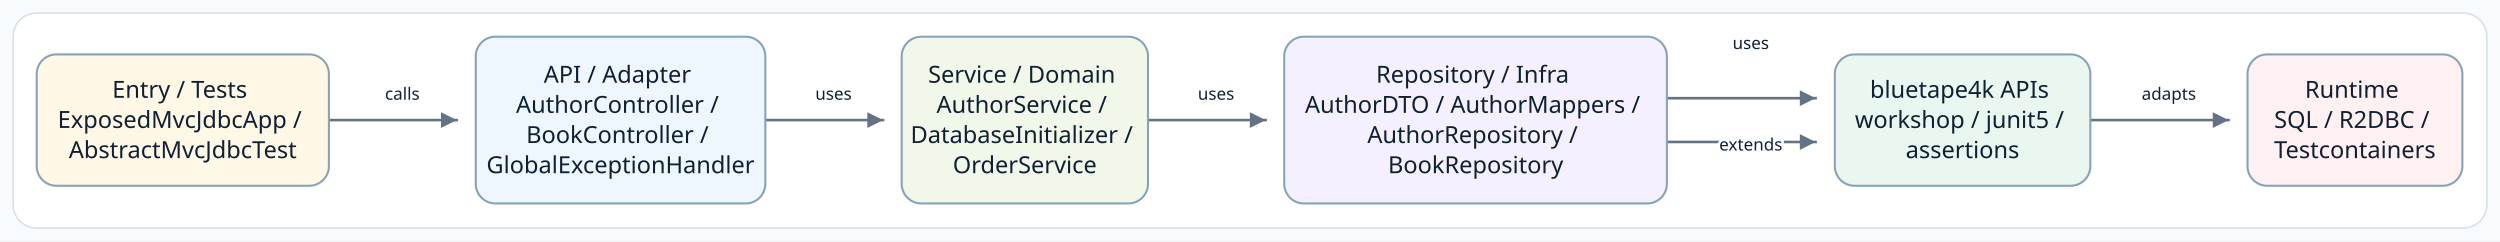
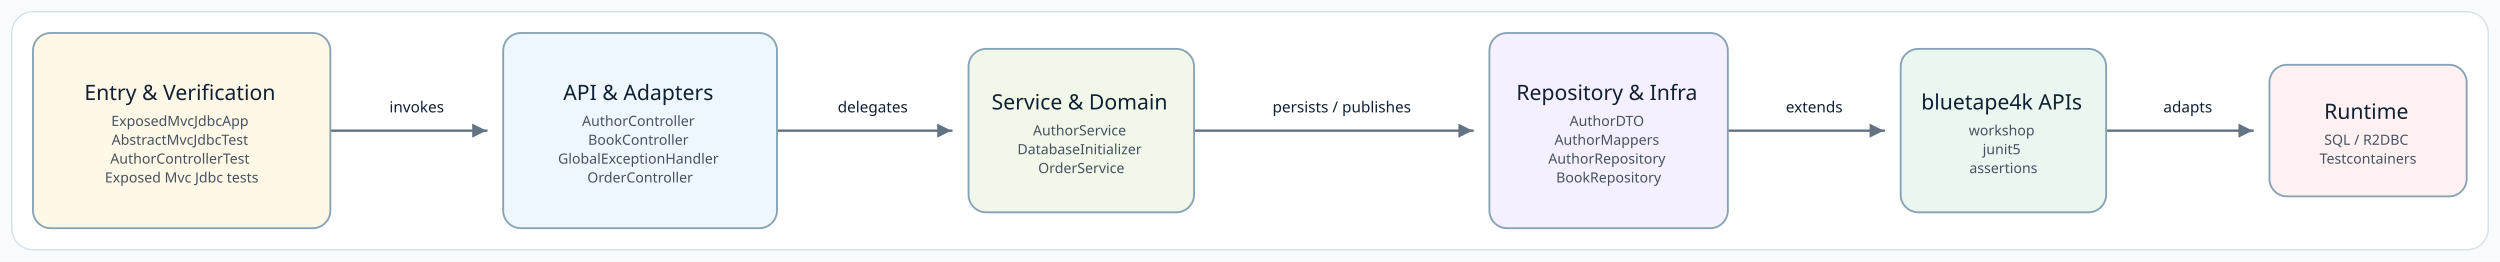
- <svg xmlns="http://www.w3.org/2000/svg" width="1907" height="184" viewBox="0 0 1907 184" role="img" aria-label="Source-derived README architecture diagram">
+ <svg xmlns="http://www.w3.org/2000/svg" width="2122" height="222" viewBox="0 0 2122 222" role="img" aria-label="Source-derived README architecture diagram">
  <defs>
    <marker id="arrow" markerWidth="8" markerHeight="8" refX="7" refY="4" orient="auto" markerUnits="strokeWidth">
      <path d="M 1 1 L 7 4 L 1 7 Z" fill="#637383" />
    </marker>
    <style>
      .canvas { fill: #F8FBFD; }
      .frame { fill: #FFFFFF; stroke: #D5E0E8; stroke-width: 1.2; }
      .node rect { stroke-width: 1.6; }
-       .node-label { font-family:"Architects Daughter"; font-size: 18px; fill: #102033; }
-       .edge-label { font-family:"Comic Mono"; font-size: 13px; fill: #102033; paint-order: stroke; stroke: #FFFFFF; stroke-width: 4px; stroke-linejoin: round; }
+       .node-title { font-family: "Architects Daughter"; font-size: 18px; fill: #102033; }
+       .node-detail { font-family: "Comic Mono"; font-size: 12px; fill: #465160; }
+       .edge-label { font-family: "Comic Mono"; font-size: 13px; fill: #102033; paint-order: stroke; stroke: #FFFFFF; stroke-width: 4px; stroke-linejoin: round; }
      .connector { fill: none; stroke: #637383; stroke-width: 2; stroke-linecap: square; stroke-linejoin: round; }
    </style>
  </defs>
-   <rect class="canvas" width="1907" height="184" />
-   <rect class="frame" x="10" y="10" width="1887" height="164" rx="18" />
+   <rect class="canvas" width="2122" height="222" />
+   <rect class="frame" x="10" y="10" width="2102" height="202" rx="18" />
  <g>
-     <polyline class="connector" points="251.5,91.6 251.5,91.6 348.4,91.6 348.4,91.6" marker-end="url(#arrow)" />
-     <text class="edge-label" x="306.9" y="76.1" text-anchor="middle">calls</text>
-     <polyline class="connector" points="584.7,91.6 584.7,91.6 673.6,91.6 673.6,91.6" marker-end="url(#arrow)" />
-     <text class="edge-label" x="635.8" y="76.1" text-anchor="middle">uses</text>
-     <polyline class="connector" points="876.1,91.6 876.1,91.6 965.4,91.6 965.4,91.6" marker-end="url(#arrow)" />
-     <text class="edge-label" x="927.6" y="76.1" text-anchor="middle">uses</text>
-     <polyline class="connector" points="1272.4,108.3 1272.4,108.3 1384.9,108.3 1384.9,108.3" marker-end="url(#arrow)" />
-     <text class="edge-label" x="1335.5" y="37.4" text-anchor="middle">uses</text>
-     <polyline class="connector" points="1272.4,74.9 1272.4,74.9 1384.9,74.9 1384.9,74.9" marker-end="url(#arrow)" />
-     <text class="edge-label" x="1335.5" y="114.8" text-anchor="middle">extends</text>
-     <polyline class="connector" points="1595.0,91.6 1595.0,91.6 1699.9,91.6 1699.9,91.6" marker-end="url(#arrow)" />
-     <text class="edge-label" x="1654.4" y="76.1" text-anchor="middle">adapts</text>
+     <polyline class="connector" points="281.1,110.9 281.1,110.9 412.8,110.9 412.8,110.9" marker-end="url(#arrow)" />
+     <text class="edge-label" x="353.7" y="95.4" text-anchor="middle">invokes</text>
+     <polyline class="connector" points="660.2,110.9 660.2,110.9 807.5,110.9 807.5,110.9" marker-end="url(#arrow)" />
+     <text class="edge-label" x="740.8" y="95.4" text-anchor="middle">delegates</text>
+     <polyline class="connector" points="1014.4,110.9 1014.4,110.9 1249.9,110.9 1249.9,110.9" marker-end="url(#arrow)" />
+     <text class="edge-label" x="1138.9" y="95.4" text-anchor="middle">persists / publishes</text>
+     <polyline class="connector" points="1467.3,110.9 1467.3,110.9 1598.9,110.9 1598.9,110.9" marker-end="url(#arrow)" />
+     <text class="edge-label" x="1539.9" y="95.4" text-anchor="middle">extends</text>
+     <polyline class="connector" points="1788.4,110.9 1788.4,110.9 1912.0,110.9 1912.0,110.9" marker-end="url(#arrow)" />
+     <text class="edge-label" x="1857.0" y="95.4" text-anchor="middle">adapts</text>
    <g class="node" data-node="entry">
-       <rect x="28.0" y="41.5" width="222.9" height="100.2" rx="15" fill="#FFF8E7" stroke="#88A3B5" />
-       <text class="node-label" text-anchor="middle">
-         <tspan x="139.4" y="74.6">Entry / Tests</tspan>
-         <tspan x="139.4" y="97.6">ExposedMvcJdbcApp /</tspan>
-         <tspan x="139.4" y="120.6">AbstractMvcJdbcTest</tspan>
+       <rect x="28.0" y="28.0" width="252.4" height="165.7" rx="15" fill="#FFF8E7" stroke="#88A3B5" />
+       <text text-anchor="middle">
+         <tspan class="node-title" x="154.2" y="84.9">Entry &amp; Verification</tspan>
+         <tspan class="node-detail" x="154.2" y="106.9">ExposedMvcJdbcApp</tspan>
+         <tspan class="node-detail" x="154.2" y="122.9">AbstractMvcJdbcTest</tspan>
+         <tspan class="node-detail" x="154.2" y="138.9">AuthorControllerTest</tspan>
+         <tspan class="node-detail" x="154.2" y="154.9">Exposed Mvc Jdbc tests</tspan>
      </text>
    </g>
    <g class="node" data-node="api">
-       <rect x="362.9" y="28.0" width="220.9" height="127.2" rx="15" fill="#EEF7FF" stroke="#88A3B5" />
-       <text class="node-label" text-anchor="middle">
-         <tspan x="473.3" y="63.1">API / Adapter</tspan>
-         <tspan x="473.3" y="86.1">AuthorController /</tspan>
-         <tspan x="473.3" y="109.1">BookController /</tspan>
-         <tspan x="473.3" y="132.1">GlobalExceptionHandler</tspan>
+       <rect x="427.1" y="28.0" width="232.4" height="165.7" rx="15" fill="#EEF7FF" stroke="#88A3B5" />
+       <text text-anchor="middle">
+         <tspan class="node-title" x="543.3" y="84.9">API &amp; Adapters</tspan>
+         <tspan class="node-detail" x="543.3" y="106.9">AuthorController</tspan>
+         <tspan class="node-detail" x="543.3" y="122.9">BookController</tspan>
+         <tspan class="node-detail" x="543.3" y="138.9">GlobalExceptionHandler</tspan>
+         <tspan class="node-detail" x="543.3" y="154.9">OrderController</tspan>
      </text>
    </g>
    <g class="node" data-node="service">
-       <rect x="687.8" y="28.0" width="187.9" height="127.2" rx="15" fill="#F1F8E9" stroke="#88A3B5" />
-       <text class="node-label" text-anchor="middle">
-         <tspan x="781.7" y="63.1">Service / Domain</tspan>
-         <tspan x="781.7" y="86.1">AuthorService /</tspan>
-         <tspan x="781.7" y="109.1">DatabaseInitializer /</tspan>
-         <tspan x="781.7" y="132.1">OrderService</tspan>
+       <rect x="822.1" y="41.5" width="191.4" height="138.7" rx="15" fill="#F1F8E9" stroke="#88A3B5" />
+       <text text-anchor="middle">
+         <tspan class="node-title" x="917.8" y="92.9">Service &amp; Domain</tspan>
+         <tspan class="node-detail" x="917.8" y="114.9">AuthorService</tspan>
+         <tspan class="node-detail" x="917.8" y="130.9">DatabaseInitializer</tspan>
+         <tspan class="node-detail" x="917.8" y="146.9">OrderService</tspan>
      </text>
    </g>
    <g class="node" data-node="infra">
-       <rect x="979.6" y="28.0" width="291.9" height="127.2" rx="15" fill="#F5F0FF" stroke="#88A3B5" />
-       <text class="node-label" text-anchor="middle">
-         <tspan x="1125.6" y="63.1">Repository / Infra</tspan>
-         <tspan x="1125.6" y="86.1">AuthorDTO / AuthorMappers /</tspan>
-         <tspan x="1125.6" y="109.1">AuthorRepository /</tspan>
-         <tspan x="1125.6" y="132.1">BookRepository</tspan>
+       <rect x="1264.2" y="28.0" width="202.4" height="165.7" rx="15" fill="#F5F0FF" stroke="#88A3B5" />
+       <text text-anchor="middle">
+         <tspan class="node-title" x="1365.4" y="84.9">Repository &amp; Infra</tspan>
+         <tspan class="node-detail" x="1365.4" y="106.9">AuthorDTO</tspan>
+         <tspan class="node-detail" x="1365.4" y="122.9">AuthorMappers</tspan>
+         <tspan class="node-detail" x="1365.4" y="138.9">AuthorRepository</tspan>
+         <tspan class="node-detail" x="1365.4" y="154.9">BookRepository</tspan>
      </text>
    </g>
    <g class="node" data-node="bt">
-       <rect x="1399.6" y="41.5" width="194.9" height="100.2" rx="15" fill="#EAF7F0" stroke="#88A3B5" />
-       <text class="node-label" text-anchor="middle">
-         <tspan x="1497.0" y="74.6">bluetape4k APIs</tspan>
-         <tspan x="1497.0" y="97.6">workshop / junit5 /</tspan>
-         <tspan x="1497.0" y="120.6">assertions</tspan>
+       <rect x="1613.3" y="41.5" width="174.4" height="138.7" rx="15" fill="#EAF7F0" stroke="#88A3B5" />
+       <text text-anchor="middle">
+         <tspan class="node-title" x="1700.5" y="92.9">bluetape4k APIs</tspan>
+         <tspan class="node-detail" x="1700.5" y="114.9">workshop</tspan>
+         <tspan class="node-detail" x="1700.5" y="130.9">junit5</tspan>
+         <tspan class="node-detail" x="1700.5" y="146.9">assertions</tspan>
      </text>
    </g>
    <g class="node" data-node="runtime">
-       <rect x="1714.4" y="41.5" width="163.9" height="100.2" rx="15" fill="#FFF1F1" stroke="#88A3B5" />
-       <text class="node-label" text-anchor="middle">
-         <tspan x="1796.3" y="74.6">Runtime</tspan>
-         <tspan x="1796.3" y="97.6">SQL / R2DBC /</tspan>
-         <tspan x="1796.3" y="120.6">Testcontainers</tspan>
+       <rect x="1926.3" y="55.0" width="167.4" height="111.7" rx="15" fill="#FFF1F1" stroke="#88A3B5" />
+       <text text-anchor="middle">
+         <tspan class="node-title" x="2010.0" y="100.9">Runtime</tspan>
+         <tspan class="node-detail" x="2010.0" y="122.9">SQL / R2DBC</tspan>
+         <tspan class="node-detail" x="2010.0" y="138.9">Testcontainers</tspan>
      </text>
    </g>
  </g>
</svg>
